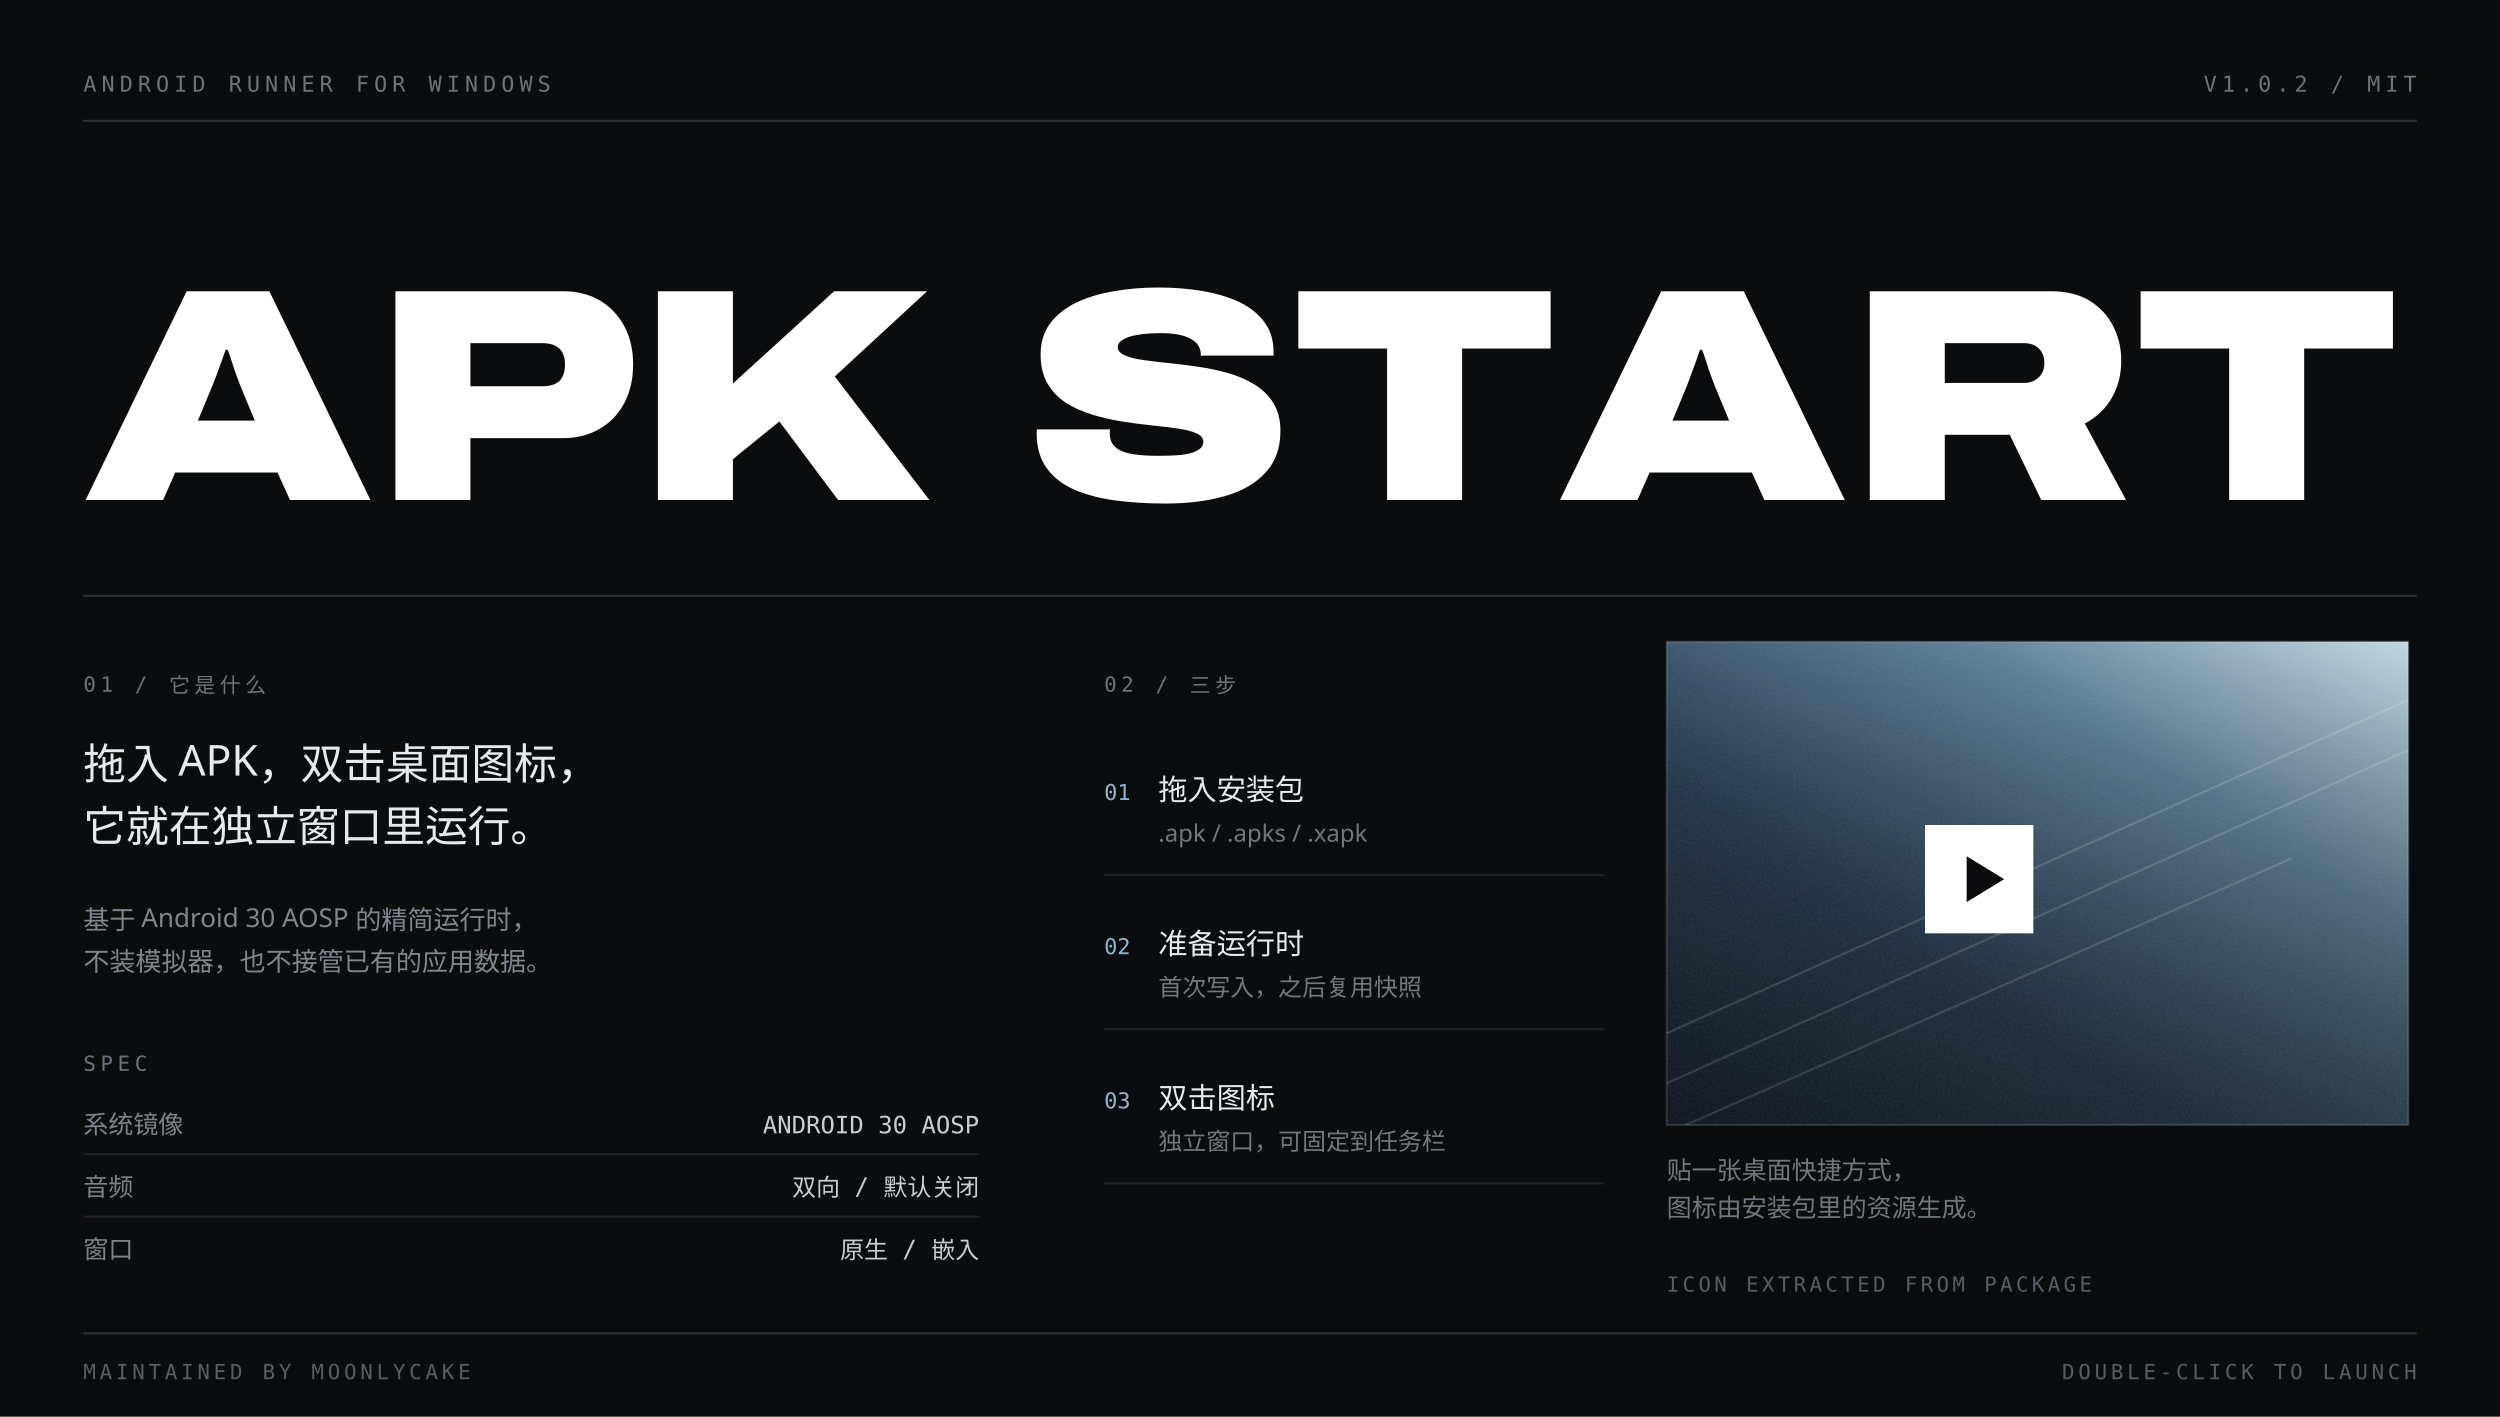
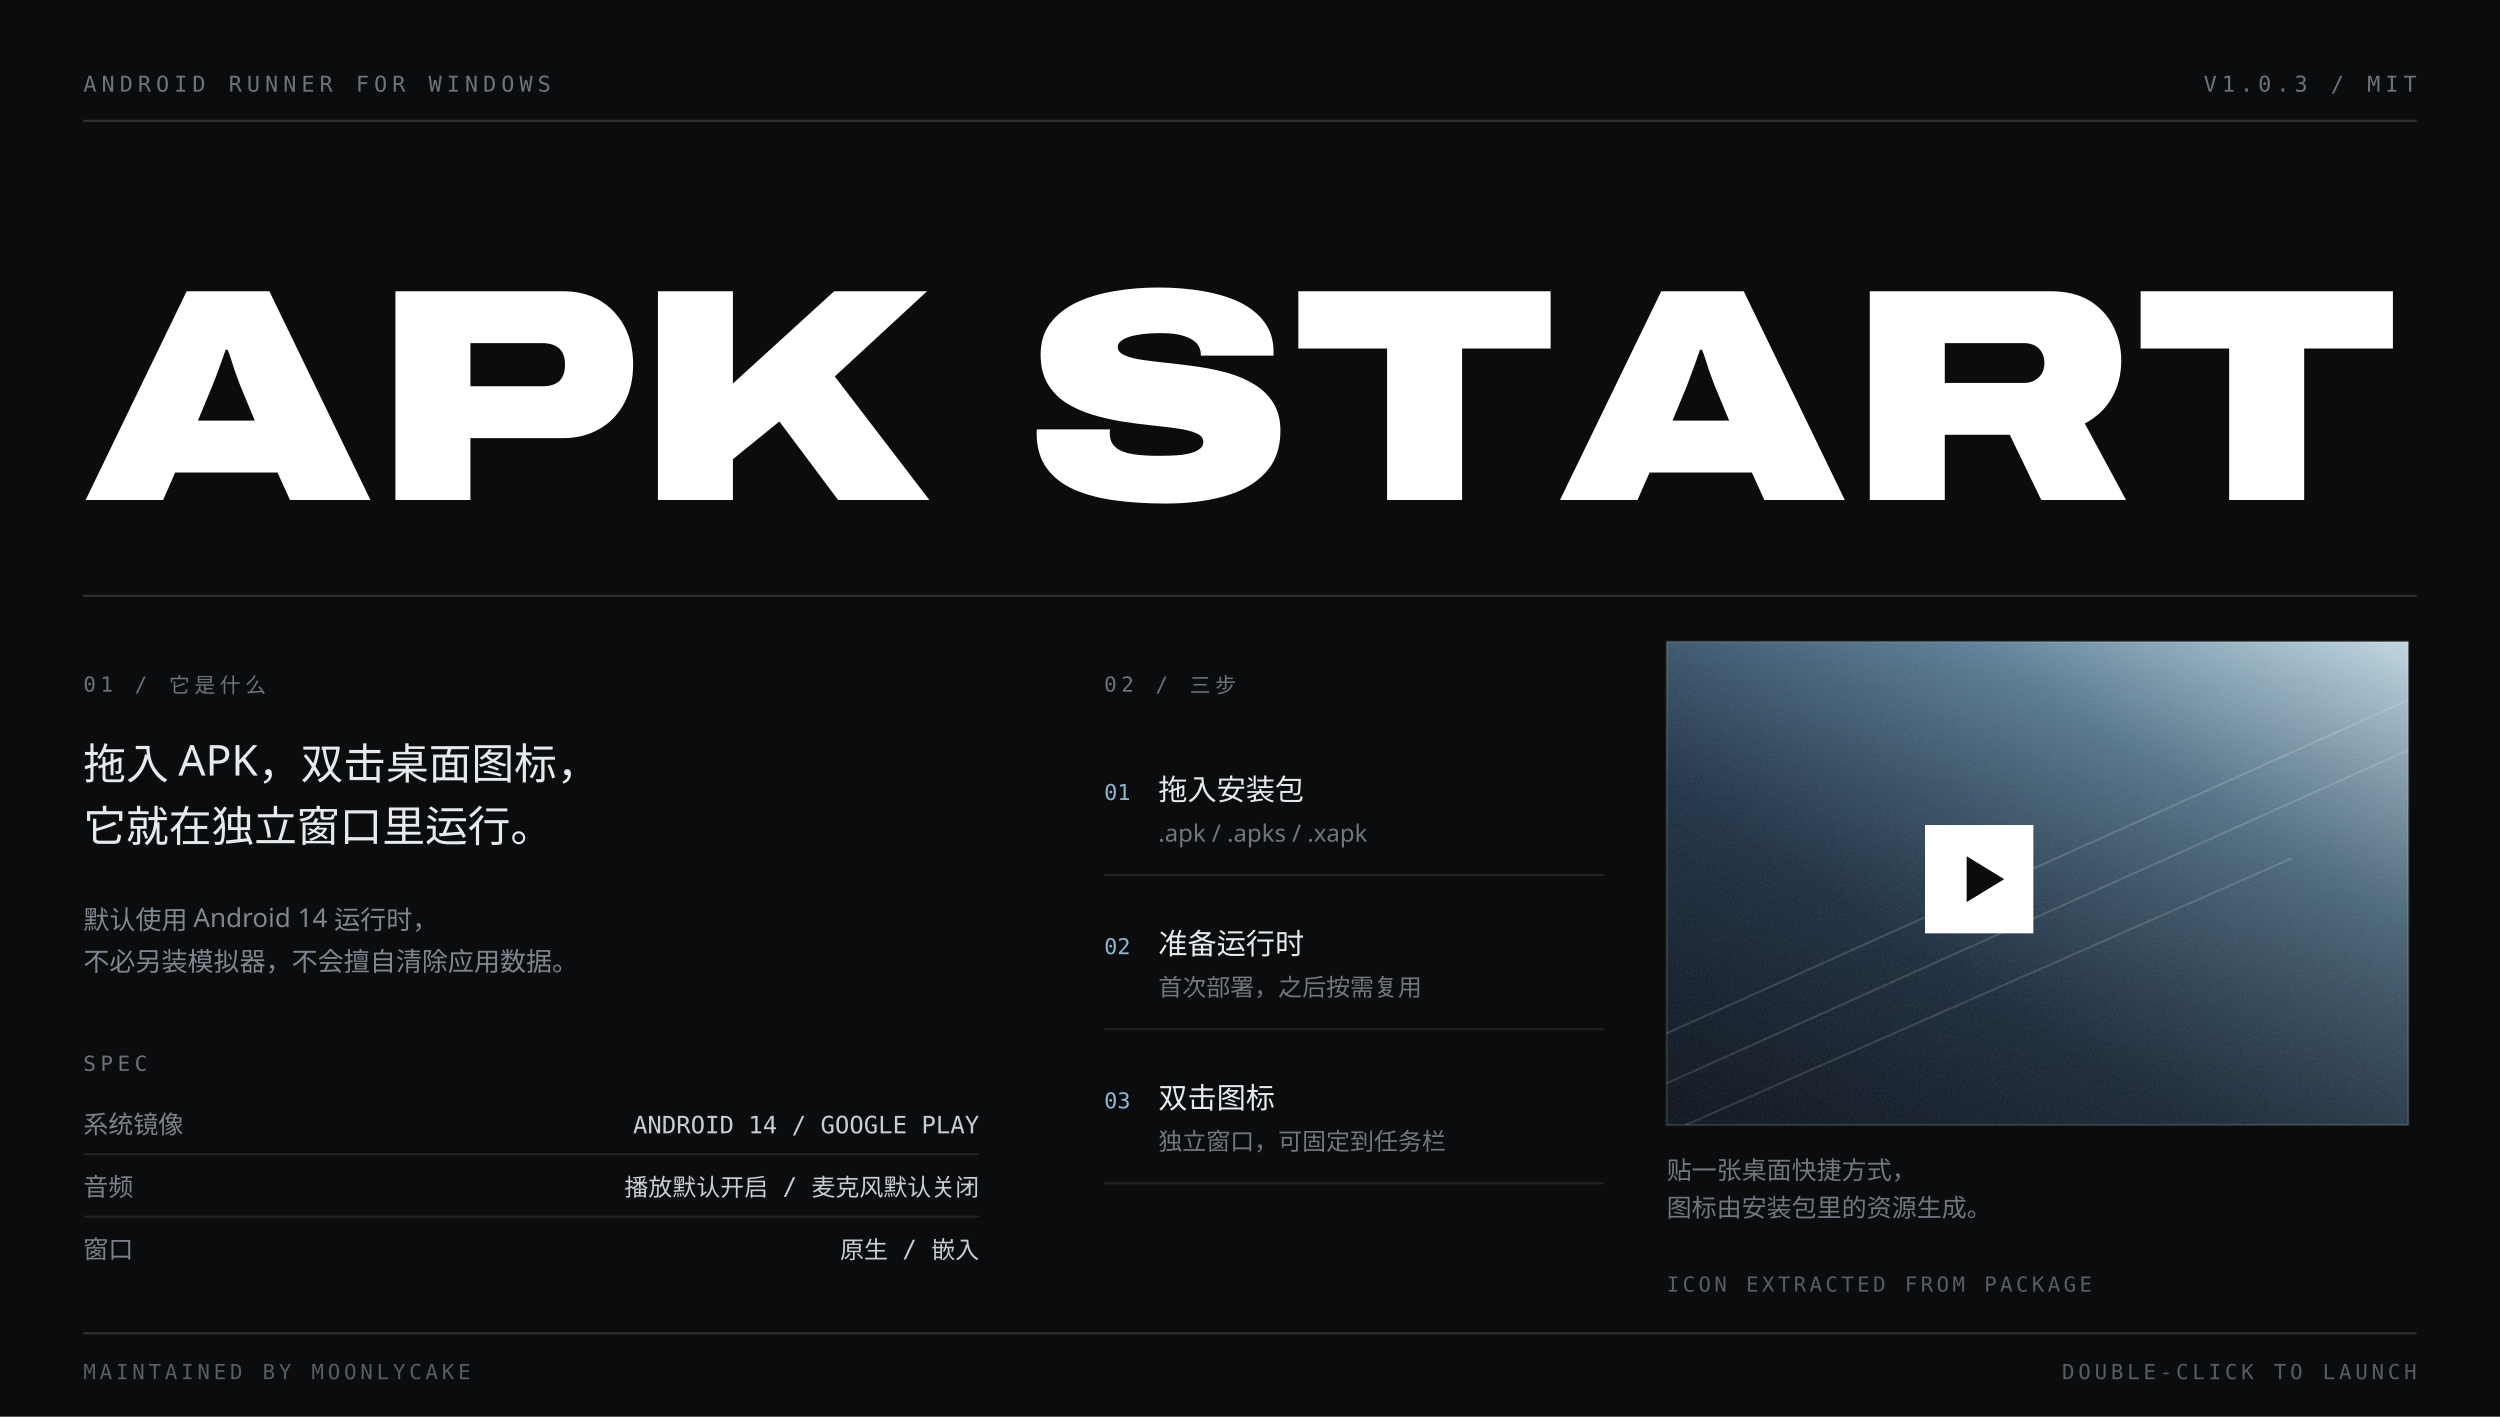
<svg xmlns="http://www.w3.org/2000/svg" width="1200" height="680" viewBox="0 0 1200 680" role="img" aria-labelledby="t d">
  <defs>
    <linearGradient id="sky" x1="0" y1="1" x2="1" y2="0">
      <stop offset="0" stop-color="#0E1826" />
      <stop offset=".35" stop-color="#22374E" />
      <stop offset=".7" stop-color="#5C7F97" />
      <stop offset="1" stop-color="#C2D9E4" />
    </linearGradient>
    <linearGradient id="veil" x1="0" y1="0" x2="0" y2="1">
      <stop offset="0" stop-color="#0B0C0D" stop-opacity="0" />
      <stop offset="1" stop-color="#0B0C0D" stop-opacity=".38" />
    </linearGradient>
    <filter id="grain" x="0" y="0" width="100%" height="100%">
      <feTurbulence type="fractalNoise" baseFrequency="0.85" numOctaves="3" stitchTiles="stitch" />
      <feColorMatrix type="saturate" values="0" />
    </filter>
    <clipPath id="plateClip">
      <rect x="800" y="308" width="356" height="232" />
    </clipPath>
  </defs>
  <rect width="1200" height="680" fill="#0B0C0D" />
  <g font-family="Cascadia Mono, Consolas, monospace" font-size="10.5" letter-spacing="2.4" fill="#6B737C">
    <text x="40" y="44">ANDROID RUNNER FOR WINDOWS</text>
-     <text x="1160" y="44" text-anchor="end">V1.0.2 / MIT</text>
+     <text x="1160" y="44" text-anchor="end">V1.0.3 / MIT</text>
  </g>
  <path d="M40 58h1120" stroke="#FFFFFF" stroke-opacity=".16" stroke-width="1" />
  <path d="M1.1 0 49.6 -100.2H89.3L137.8 0.0H99.2L93.2 -13.2H44.1L38.3 0.0ZM55 -38.1H82.3L75.3 -55.0Q74.9 -56.2 74.1 -58.2Q73.4 -60.1 72.5 -62.6Q71.7 -65.1 70.9 -67.6Q70.1 -70.1 69.3 -72.1H68.3Q67.4 -69.6 66.3 -66.4Q65.1 -63.2 64 -60.1Q62.9 -57.1 62 -55.0Z M149.8 0.0V-100.2H230.4Q240.3 -100.2 247.9 -95.8Q255.4 -91.3 259.7 -83.4Q263.9 -75.4 263.9 -65.1Q263.9 -54.5 259.6 -46.4Q255.3 -38.4 247.7 -34.1Q240.1 -29.7 230.4 -29.7H185.8V0.0ZM185.8 -54.6H220.3Q225.9 -54.6 228.6 -57.2Q231.2 -59.9 231.2 -65.0Q231.2 -68.4 230 -70.7Q228.8 -73 226.4 -74.1Q224 -75.3 220.3 -75.3H185.8Z M275.8 0.0V-100.2H311.8V-55.9L360.4 -100.2H405.0L360.7 -59.3L406.1 0.0H362.3L334.1 -37.7L311.8 -19.6V0.0Z  M519.5 1.7Q506.5 1.7 495.3 0.2Q484.1 -1.3 475.6 -5.0Q467.2 -8.7 462.4 -15.3Q457.6 -22 457.6 -32.0Q457.6 -32.3 457.6 -32.8Q457.6 -33.3 457.7 -33.9H492.8Q492.7 -33.3 492.7 -32.8Q492.7 -32.3 492.7 -31.9Q492.7 -27.5 495.6 -25.2Q498.5 -22.8 503.8 -22.0Q509 -21.2 515.9 -21.2Q518.6 -21.2 521.6 -21.3Q524.6 -21.4 527.5 -21.7Q530.3 -22.1 532.6 -22.8Q534.8 -23.6 536.2 -24.8Q537.6 -26 537.6 -27.9Q537.6 -30.6 534.3 -32.0Q531 -33.5 525.4 -34.3Q519.8 -35.1 512.9 -35.8Q506 -36.5 498.5 -37.7Q491.1 -38.9 484.2 -41.0Q477.3 -43.1 471.6 -46.7Q466 -50.4 462.7 -56.1Q459.5 -61.7 459.5 -69.9Q459.5 -78.6 464.1 -84.8Q468.7 -90.9 476.5 -94.7Q484.4 -98.5 494.6 -100.2Q504.8 -102 515.9 -102.0Q527.2 -102 537.2 -100.3Q547.2 -98.6 554.9 -95.0Q562.5 -91.3 566.9 -85.4Q571.3 -79.5 571.3 -71.1V-69.3H536.4V-69.9Q536.4 -72.8 534.5 -75.1Q532.6 -77.3 528.4 -78.7Q524.2 -80.1 517.3 -80.1Q510.3 -80.1 505.7 -79.2Q501 -78.4 498.7 -76.8Q496.5 -75.3 496.5 -73.5Q496.5 -70.9 499.8 -69.5Q503 -68 508.7 -67.2Q514.3 -66.4 521.2 -65.7Q528.1 -65 535.5 -63.9Q543 -62.8 549.9 -60.8Q556.8 -58.8 562.4 -55.3Q568 -51.8 571.3 -46.4Q574.6 -41 574.6 -33.2Q574.6 -20.8 567.4 -13.1Q560.2 -5.3 547.7 -1.8Q535.3 1.7 519.5 1.7Z M625.8 0.0V-72.7H583.2V-100.2H704.3V-72.7H661.8V0.0Z M708.8 0 757.4 -100.2H797.0L845.5 0.0H806.9L800.9 -13.2H751.8L746 0.0ZM762.8 -38.1H790.0L783 -55.0Q782.6 -56.2 781.8 -58.2Q781.1 -60.1 780.2 -62.6Q779.4 -65.1 778.6 -67.6Q777.8 -70.1 777 -72.1H776.0Q775.1 -69.6 774 -66.4Q772.8 -63.2 771.7 -60.1Q770.6 -57.1 769.8 -55.0Z M857.5 0.0V-100.2H944.3Q955.6 -100.2 963.1 -95.6Q970.6 -90.9 974.4 -83.3Q978.2 -75.7 978.2 -67.0Q978.2 -56.9 973.7 -49.1Q969.3 -41.3 960.7 -36.7L980.5 0.0H939.8L924.7 -31.3H893.5V0.0ZM893.5 -56.2H931.7Q935.7 -56.2 938.5 -58.8Q941.3 -61.3 941.3 -65.8Q941.3 -68.9 940 -71.0Q938.7 -73.1 936.6 -74.2Q934.4 -75.3 931.7 -75.3H893.5Z M1030 0.0V-72.7H987.5V-100.2H1108.6V-72.7H1066.0V0.0Z" transform="translate(40 240)" fill="#FFFFFF" />
  <path d="M40 286h1120" stroke="#FFFFFF" stroke-opacity=".16" stroke-width="1" />
  <text x="40" y="332" font-family="Cascadia Mono, Consolas, monospace" font-size="10" letter-spacing="2.2" fill="#6B737C">01 / 它是什么</text>
  <g font-family="Segoe UI, Microsoft YaHei, PingFang SC, sans-serif" fill="#E7EAEC" font-size="20.5">
    <text x="40" y="374">拖入 APK，双击桌面图标，</text>
    <text x="40" y="404">它就在独立窗口里运行。</text>
  </g>
  <g font-family="Segoe UI, Microsoft YaHei, PingFang SC, sans-serif" fill="#7E868F" font-size="12.5">
-     <text x="40" y="446">基于 Android 30 AOSP 的精简运行时，</text>
-     <text x="40" y="466">不装模拟器，也不接管已有的应用数据。</text>
+     <text x="40" y="446">默认使用 Android 14 运行时，</text>
+     <text x="40" y="466">不必另装模拟器，不会擅自清除应用数据。</text>
  </g>
  <g font-family="Cascadia Mono, Consolas, monospace">
    <text x="40" y="514" font-size="10" letter-spacing="2.2" fill="#6B737C">SPEC</text>
    <g font-size="12">
      <text x="40" y="544" fill="#7B828B">系统镜像</text>
-       <text x="470" y="544" text-anchor="end" font-size="11.5" fill="#C7CED5">ANDROID 30 AOSP</text>
+       <text x="470" y="544" text-anchor="end" font-size="11.5" fill="#C7CED5">ANDROID 14 / GOOGLE PLAY</text>
      <path d="M40 554h430" stroke="#FFFFFF" stroke-opacity=".09" />
      <text x="40" y="574" fill="#7B828B">音频</text>
-       <text x="470" y="574" text-anchor="end" font-size="11.5" fill="#C7CED5">双向 / 默认关闭</text>
+       <text x="470" y="574" text-anchor="end" font-size="11.5" fill="#C7CED5">播放默认开启 / 麦克风默认关闭</text>
      <path d="M40 584h430" stroke="#FFFFFF" stroke-opacity=".09" />
      <text x="40" y="604" fill="#7B828B">窗口</text>
      <text x="470" y="604" text-anchor="end" font-size="11.5" fill="#C7CED5">原生 / 嵌入</text>
    </g>
  </g>
  <text x="530" y="332" font-family="Cascadia Mono, Consolas, monospace" font-size="10" letter-spacing="2.2" fill="#6B737C">02 / 三步</text>
  <g font-family="Segoe UI, Microsoft YaHei, PingFang SC, sans-serif">
    <text x="530" y="384" font-family="Cascadia Mono, Consolas, monospace" font-size="10.5" fill="#8FB6D0">01</text>
    <text x="556" y="384" font-size="14" fill="#E7EAEC">拖入安装包</text>
    <text x="556" y="404" font-size="11.5" fill="#6F777F">.apk / .apks / .xapk</text>
    <path d="M530 420h240" stroke="#FFFFFF" stroke-opacity=".09" />
    <text x="530" y="458" font-family="Cascadia Mono, Consolas, monospace" font-size="10.5" fill="#8FB6D0">02</text>
    <text x="556" y="458" font-size="14" fill="#E7EAEC">准备运行时</text>
-     <text x="556" y="478" font-size="11.5" fill="#6F777F">首次写入，之后复用快照</text>
+     <text x="556" y="478" font-size="11.5" fill="#6F777F">首次部署，之后按需复用</text>
    <path d="M530 494h240" stroke="#FFFFFF" stroke-opacity=".09" />
    <text x="530" y="532" font-family="Cascadia Mono, Consolas, monospace" font-size="10.5" fill="#8FB6D0">03</text>
    <text x="556" y="532" font-size="14" fill="#E7EAEC">双击图标</text>
    <text x="556" y="552" font-size="11.5" fill="#6F777F">独立窗口，可固定到任务栏</text>
    <path d="M530 568h240" stroke="#FFFFFF" stroke-opacity=".09" />
  </g>
  <g clip-path="url(#plateClip)">
    <rect x="800" y="308" width="356" height="232" fill="url(#sky)" />
    <g stroke="#EAF3F8" stroke-opacity=".22" stroke-width="1">
      <path d="M800 496 1156 336" />
      <path d="M800 520 1156 360" />
      <path d="M800 544 1100 412" />
    </g>
    <rect x="800" y="308" width="356" height="232" fill="url(#veil)" />
    <rect x="800" y="308" width="356" height="232" filter="url(#grain)" opacity=".10" />
    <g transform="translate(924 396)">
      <rect width="52" height="52" fill="#FFFFFF" />
      <path d="M20 15 38 26 20 37z" fill="#0B0C0D" />
    </g>
  </g>
  <rect x="800" y="308" width="356" height="232" fill="none" stroke="#FFFFFF" stroke-opacity=".14" />
  <g font-family="Segoe UI, Microsoft YaHei, PingFang SC, sans-serif" font-size="12" fill="#6F777F">
    <text x="800" y="566">贴一张桌面快捷方式，</text>
    <text x="800" y="584">图标由安装包里的资源生成。</text>
  </g>
  <g font-family="Cascadia Mono, Consolas, monospace" font-size="10" letter-spacing="1.6" fill="#565D65">
    <text x="800" y="620">ICON EXTRACTED FROM PACKAGE</text>
  </g>
  <path d="M40 640h1120" stroke="#FFFFFF" stroke-opacity=".16" />
  <g font-family="Cascadia Mono, Consolas, monospace" font-size="10" letter-spacing="1.8" fill="#565D65">
    <text x="40" y="662">MAINTAINED BY MOONLYCAKE</text>
    <text x="1160" y="662" text-anchor="end">DOUBLE-CLICK TO LAUNCH</text>
  </g>
</svg>
